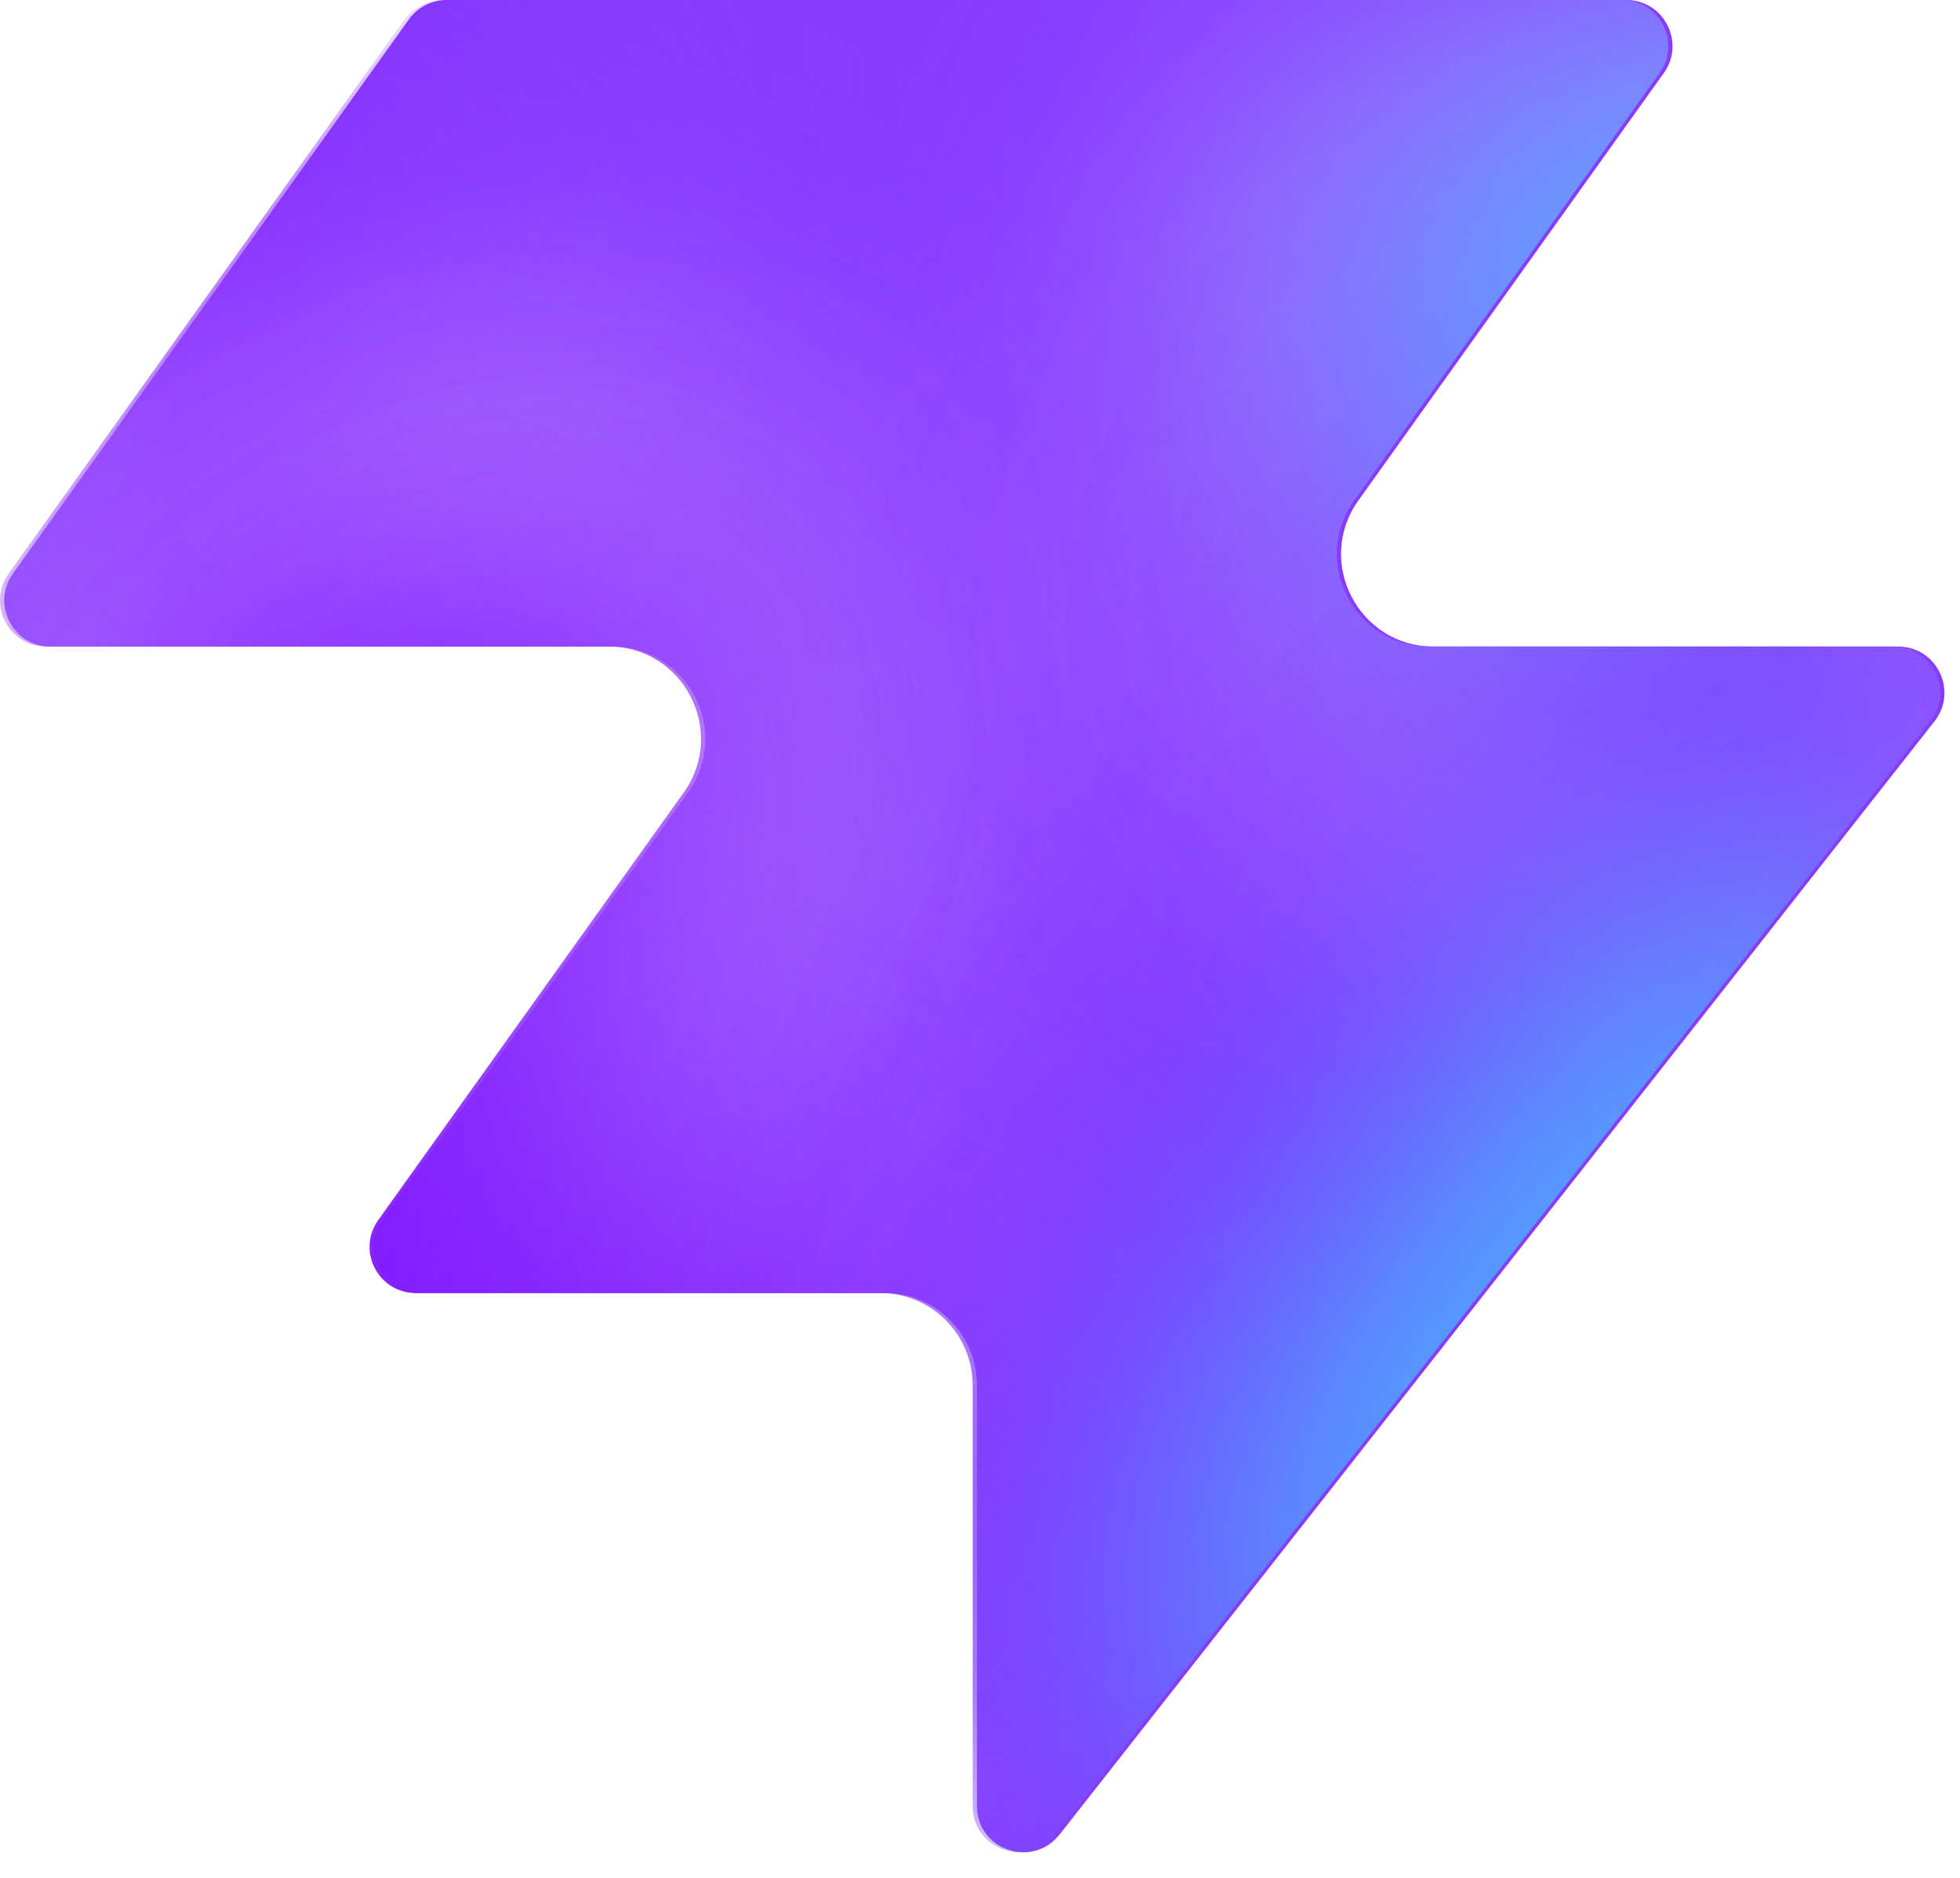
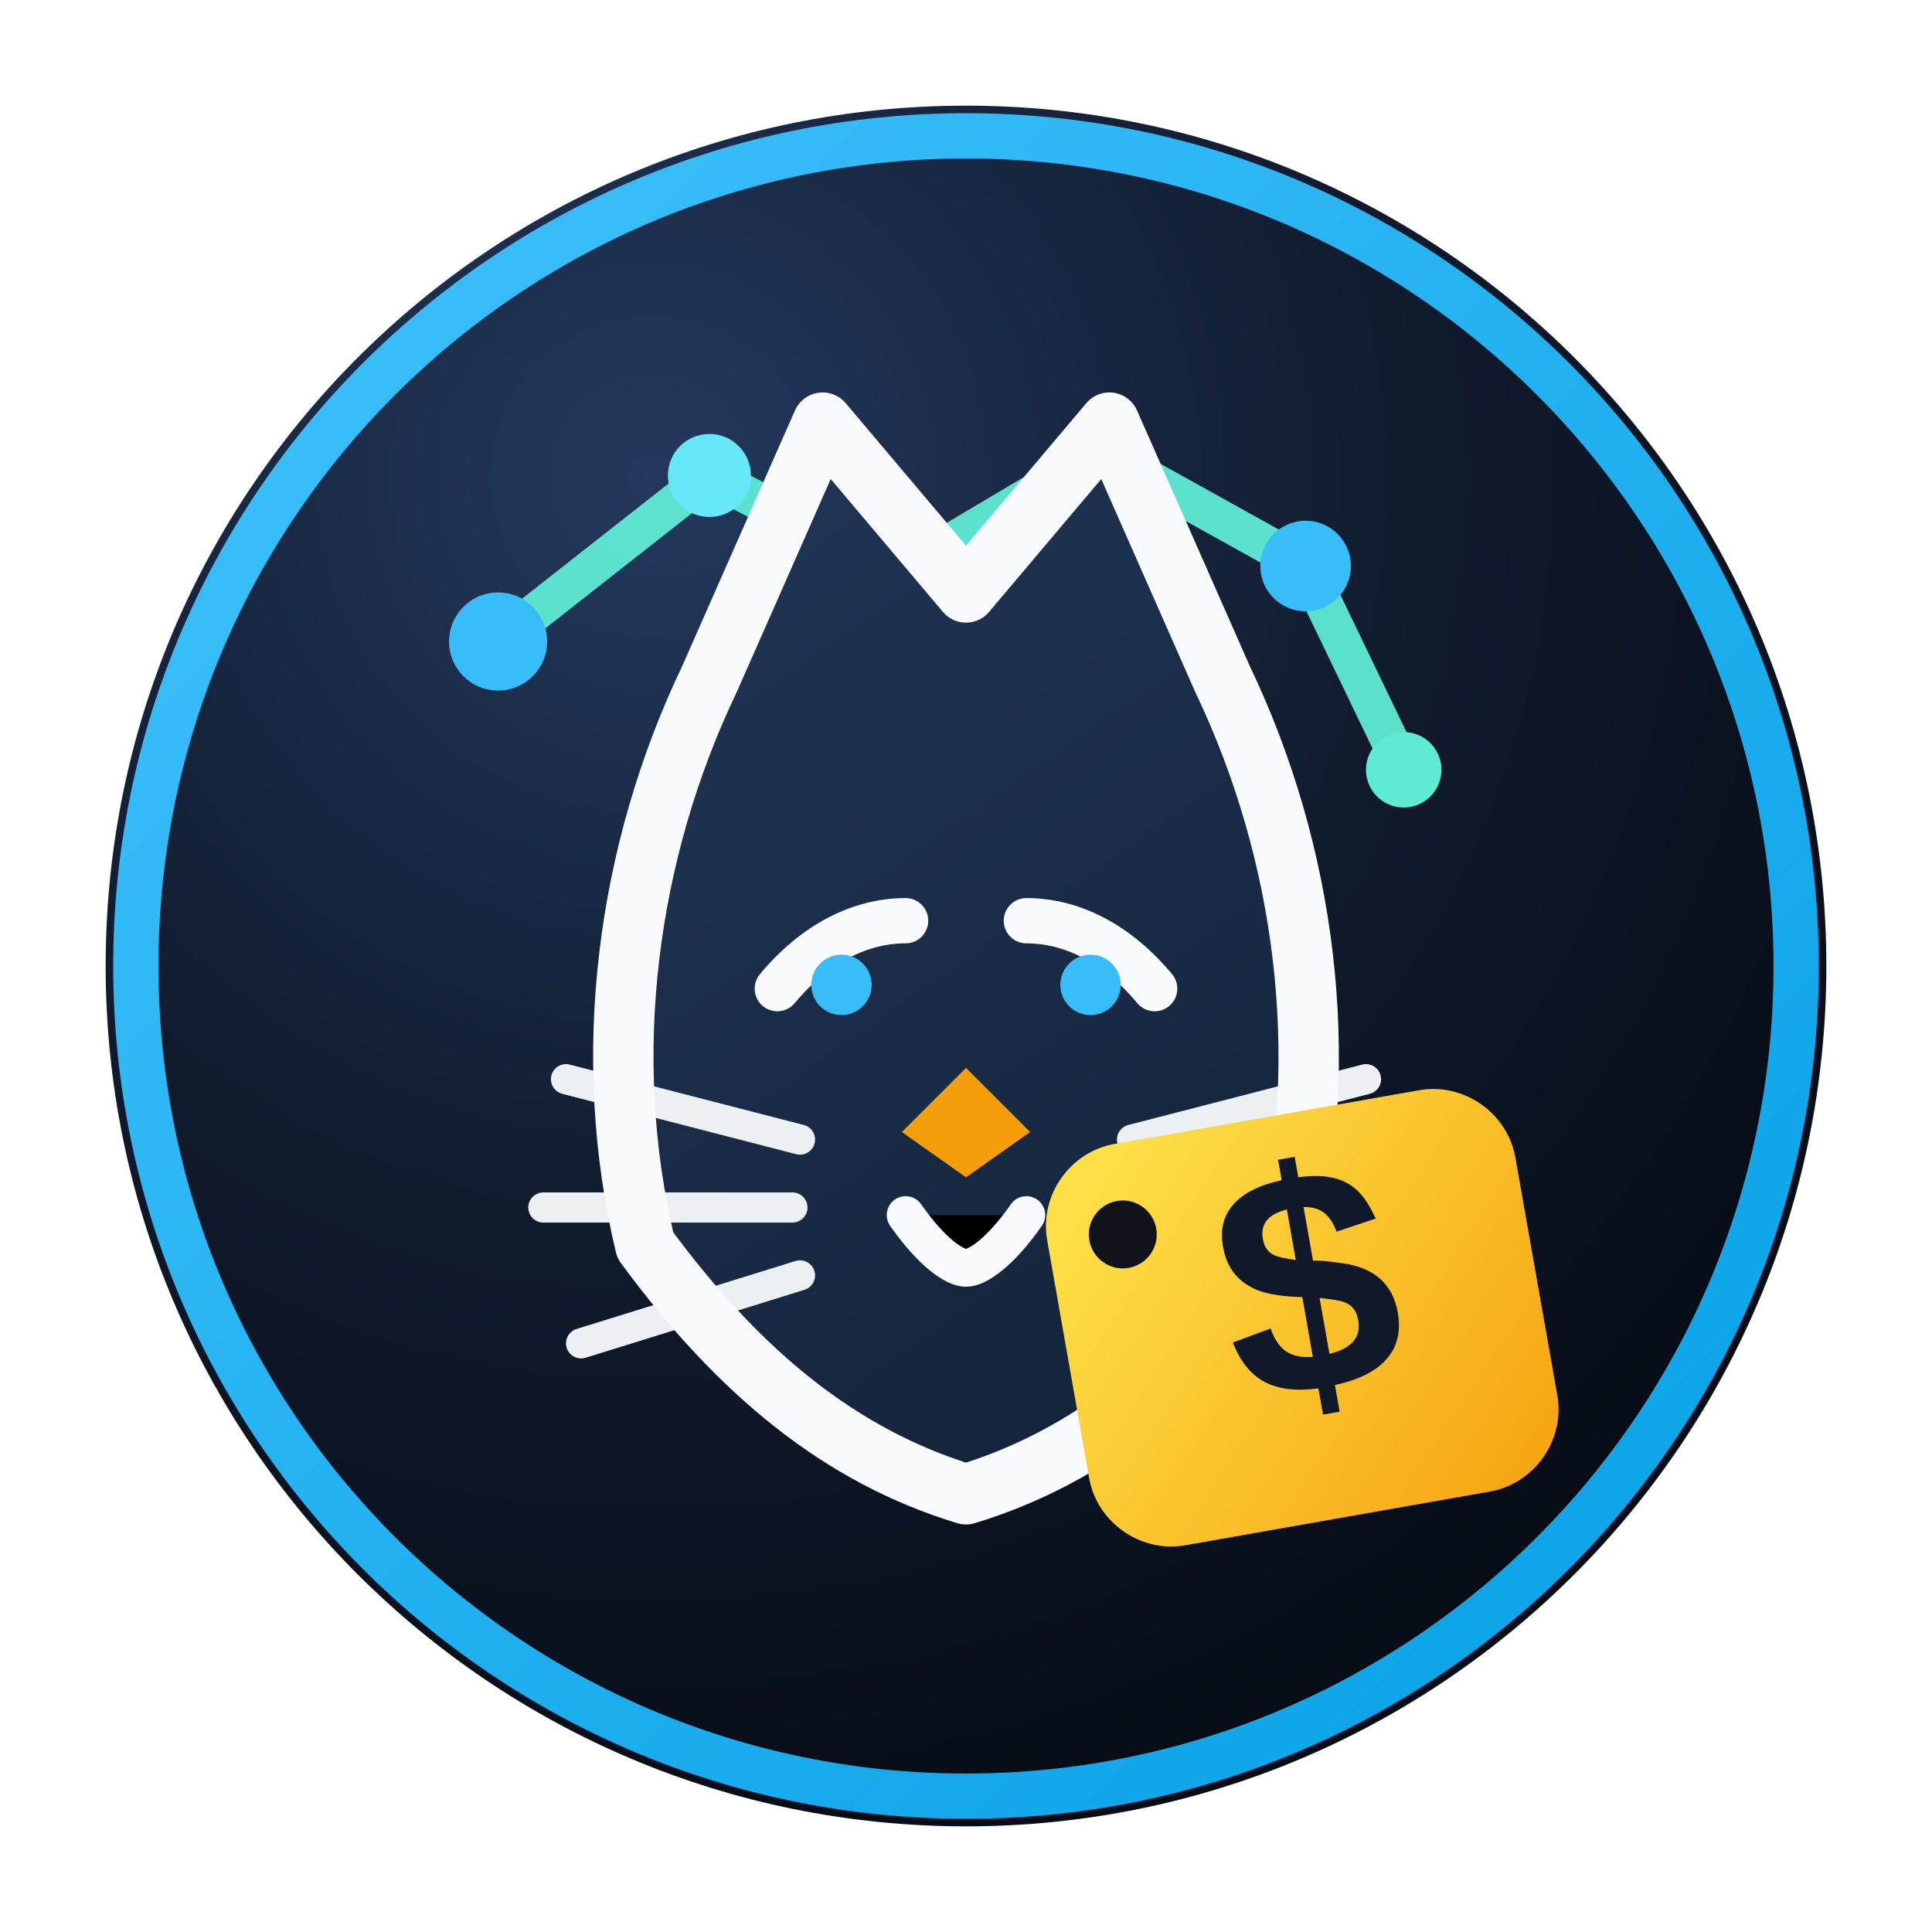
- <svg xmlns="http://www.w3.org/2000/svg" width="48" height="46" fill="none" viewBox="0 0 48 46">
-   <path fill="#863bff" d="M25.946 44.938c-.664.845-2.021.375-2.021-.698V33.937a2.26 2.26 0 0 0-2.262-2.262H10.287c-.92 0-1.456-1.04-.92-1.788l7.48-10.471c1.07-1.497 0-3.578-1.842-3.578H1.237c-.92 0-1.456-1.04-.92-1.788L10.013.474c.214-.297.556-.474.92-.474h28.894c.92 0 1.456 1.04.92 1.788l-7.48 10.471c-1.07 1.498 0 3.579 1.842 3.579h11.377c.943 0 1.473 1.088.89 1.83L25.947 44.94z" style="fill:#863bff;fill:color(display-p3 .525 .23 1);fill-opacity:1" />
-   <mask id="a" width="48" height="46" x="0" y="0" maskUnits="userSpaceOnUse" style="mask-type:alpha">
-     <path fill="#000" d="M25.842 44.938c-.664.844-2.021.375-2.021-.698V33.937a2.26 2.26 0 0 0-2.262-2.262H10.183c-.92 0-1.456-1.04-.92-1.788l7.48-10.471c1.07-1.498 0-3.579-1.842-3.579H1.133c-.92 0-1.456-1.04-.92-1.787L9.91.473c.214-.297.556-.474.92-.474h28.894c.92 0 1.456 1.04.92 1.788l-7.48 10.471c-1.07 1.498 0 3.578 1.842 3.578h11.377c.943 0 1.473 1.088.89 1.832L25.843 44.94z" style="fill:#000;fill-opacity:1" />
-   </mask>
-   <g mask="url(#a)">
-     <g filter="url(#b)">
-       <ellipse cx="5.508" cy="14.704" fill="#ede6ff" rx="5.508" ry="14.704" style="fill:#ede6ff;fill:color(display-p3 .927 .903 1);fill-opacity:1" transform="matrix(.00324 1 1 -.00324 -4.47 31.516)" />
-     </g>
-     <g filter="url(#c)">
-       <ellipse cx="10.399" cy="29.851" fill="#ede6ff" rx="10.399" ry="29.851" style="fill:#ede6ff;fill:color(display-p3 .927 .903 1);fill-opacity:1" transform="matrix(.00324 1 1 -.00324 -39.328 7.883)" />
-     </g>
-     <g filter="url(#d)">
-       <ellipse cx="5.508" cy="30.487" fill="#7e14ff" rx="5.508" ry="30.487" style="fill:#7e14ff;fill:color(display-p3 .492 .077 1);fill-opacity:1" transform="rotate(89.814 -25.913 -14.639)scale(1 -1)" />
-     </g>
-     <g filter="url(#e)">
-       <ellipse cx="5.508" cy="30.599" fill="#7e14ff" rx="5.508" ry="30.599" style="fill:#7e14ff;fill:color(display-p3 .492 .077 1);fill-opacity:1" transform="rotate(89.814 -32.644 -3.334)scale(1 -1)" />
-     </g>
-     <g filter="url(#f)">
-       <ellipse cx="5.508" cy="30.599" fill="#7e14ff" rx="5.508" ry="30.599" style="fill:#7e14ff;fill:color(display-p3 .492 .077 1);fill-opacity:1" transform="matrix(.00324 1 1 -.00324 -34.34 30.47)" />
-     </g>
-     <g filter="url(#g)">
-       <ellipse cx="14.072" cy="22.078" fill="#ede6ff" rx="14.072" ry="22.078" style="fill:#ede6ff;fill:color(display-p3 .927 .903 1);fill-opacity:1" transform="rotate(93.35 24.506 48.493)scale(-1 1)" />
-     </g>
-     <g filter="url(#h)">
-       <ellipse cx="3.47" cy="21.501" fill="#7e14ff" rx="3.47" ry="21.501" style="fill:#7e14ff;fill:color(display-p3 .492 .077 1);fill-opacity:1" transform="rotate(89.009 28.708 47.59)scale(-1 1)" />
-     </g>
-     <g filter="url(#i)">
-       <ellipse cx="3.47" cy="21.501" fill="#7e14ff" rx="3.47" ry="21.501" style="fill:#7e14ff;fill:color(display-p3 .492 .077 1);fill-opacity:1" transform="rotate(89.009 28.708 47.59)scale(-1 1)" />
-     </g>
-     <g filter="url(#j)">
-       <ellipse cx=".387" cy="8.972" fill="#7e14ff" rx="4.407" ry="29.108" style="fill:#7e14ff;fill:color(display-p3 .492 .077 1);fill-opacity:1" transform="rotate(39.51 .387 8.972)" />
-     </g>
-     <g filter="url(#k)">
-       <ellipse cx="47.523" cy="-6.092" fill="#7e14ff" rx="4.407" ry="29.108" style="fill:#7e14ff;fill:color(display-p3 .492 .077 1);fill-opacity:1" transform="rotate(37.892 47.523 -6.092)" />
-     </g>
-     <g filter="url(#l)">
-       <ellipse cx="41.412" cy="6.333" fill="#47bfff" rx="5.971" ry="9.665" style="fill:#47bfff;fill:color(display-p3 .28 .748 1);fill-opacity:1" transform="rotate(37.892 41.412 6.333)" />
-     </g>
-     <g filter="url(#m)">
-       <ellipse cx="-1.879" cy="38.332" fill="#7e14ff" rx="4.407" ry="29.108" style="fill:#7e14ff;fill:color(display-p3 .492 .077 1);fill-opacity:1" transform="rotate(37.892 -1.88 38.332)" />
-     </g>
-     <g filter="url(#n)">
-       <ellipse cx="-1.879" cy="38.332" fill="#7e14ff" rx="4.407" ry="29.108" style="fill:#7e14ff;fill:color(display-p3 .492 .077 1);fill-opacity:1" transform="rotate(37.892 -1.88 38.332)" />
-     </g>
-     <g filter="url(#o)">
-       <ellipse cx="35.651" cy="29.907" fill="#7e14ff" rx="4.407" ry="29.108" style="fill:#7e14ff;fill:color(display-p3 .492 .077 1);fill-opacity:1" transform="rotate(37.892 35.651 29.907)" />
-     </g>
-     <g filter="url(#p)">
-       <ellipse cx="38.418" cy="32.4" fill="#47bfff" rx="5.971" ry="15.297" style="fill:#47bfff;fill:color(display-p3 .28 .748 1);fill-opacity:1" transform="rotate(37.892 38.418 32.4)" />
-     </g>
+ <svg xmlns="http://www.w3.org/2000/svg" viewBox="0 0 512 512" width="512" height="512">
+   <defs>
+     <radialGradient id="bg" cx="32%" cy="22%" r="78%">
+       <stop offset="0%" stop-color="#23395d" />
+       <stop offset="55%" stop-color="#101b2e" />
+       <stop offset="100%" stop-color="#070d17" />
+     </radialGradient>
+     <linearGradient id="ring" x1="96" y1="96" x2="416" y2="416" gradientUnits="userSpaceOnUse">
+       <stop offset="0%" stop-color="#38bdf8" />
+       <stop offset="100%" stop-color="#0ea5e9" />
+     </linearGradient>
+     <linearGradient id="catFill" x1="170" y1="136" x2="336" y2="376" gradientUnits="userSpaceOnUse">
+       <stop offset="0%" stop-color="#203555" />
+       <stop offset="100%" stop-color="#132238" />
+     </linearGradient>
+     <linearGradient id="tagFill" x1="304" y1="294" x2="420" y2="404" gradientUnits="userSpaceOnUse">
+       <stop offset="0%" stop-color="#fde047" />
+       <stop offset="100%" stop-color="#f59e0b" />
+     </linearGradient>
+   </defs>
+   <circle cx="256" cy="256" r="228" fill="url(#bg)" />
+   <circle cx="256" cy="256" r="220" fill="none" stroke="url(#ring)" stroke-width="12" />
+   <g stroke="#5eead4" stroke-width="10" stroke-linecap="round" stroke-linejoin="round" fill="none" opacity="0.95">
+     <path d="M132 170 L188 126 L238 152" />
+     <path d="M238 152 L292 120 L346 150" />
+     <path d="M346 150 L372 204" />
  </g>
-   <defs>
-     <filter id="b" width="60.045" height="41.654" x="-19.77" y="16.149" color-interpolation-filters="sRGB" filterUnits="userSpaceOnUse">
-       <feFlood flood-opacity="0" result="BackgroundImageFix" />
-       <feBlend in="SourceGraphic" in2="BackgroundImageFix" result="shape" />
-       <feGaussianBlur result="effect1_foregroundBlur_2002_17158" stdDeviation="7.659" />
-     </filter>
-     <filter id="c" width="90.34" height="51.437" x="-54.613" y="-7.533" color-interpolation-filters="sRGB" filterUnits="userSpaceOnUse">
-       <feFlood flood-opacity="0" result="BackgroundImageFix" />
-       <feBlend in="SourceGraphic" in2="BackgroundImageFix" result="shape" />
-       <feGaussianBlur result="effect1_foregroundBlur_2002_17158" stdDeviation="7.659" />
-     </filter>
-     <filter id="d" width="79.355" height="29.4" x="-49.64" y="2.03" color-interpolation-filters="sRGB" filterUnits="userSpaceOnUse">
-       <feFlood flood-opacity="0" result="BackgroundImageFix" />
-       <feBlend in="SourceGraphic" in2="BackgroundImageFix" result="shape" />
-       <feGaussianBlur result="effect1_foregroundBlur_2002_17158" stdDeviation="4.596" />
-     </filter>
-     <filter id="e" width="79.579" height="29.4" x="-45.045" y="20.029" color-interpolation-filters="sRGB" filterUnits="userSpaceOnUse">
-       <feFlood flood-opacity="0" result="BackgroundImageFix" />
-       <feBlend in="SourceGraphic" in2="BackgroundImageFix" result="shape" />
-       <feGaussianBlur result="effect1_foregroundBlur_2002_17158" stdDeviation="4.596" />
-     </filter>
-     <filter id="f" width="79.579" height="29.4" x="-43.513" y="21.178" color-interpolation-filters="sRGB" filterUnits="userSpaceOnUse">
-       <feFlood flood-opacity="0" result="BackgroundImageFix" />
-       <feBlend in="SourceGraphic" in2="BackgroundImageFix" result="shape" />
-       <feGaussianBlur result="effect1_foregroundBlur_2002_17158" stdDeviation="4.596" />
-     </filter>
-     <filter id="g" width="74.749" height="58.852" x="15.756" y="-17.901" color-interpolation-filters="sRGB" filterUnits="userSpaceOnUse">
-       <feFlood flood-opacity="0" result="BackgroundImageFix" />
-       <feBlend in="SourceGraphic" in2="BackgroundImageFix" result="shape" />
-       <feGaussianBlur result="effect1_foregroundBlur_2002_17158" stdDeviation="7.659" />
-     </filter>
-     <filter id="h" width="61.377" height="25.362" x="23.548" y="2.284" color-interpolation-filters="sRGB" filterUnits="userSpaceOnUse">
-       <feFlood flood-opacity="0" result="BackgroundImageFix" />
-       <feBlend in="SourceGraphic" in2="BackgroundImageFix" result="shape" />
-       <feGaussianBlur result="effect1_foregroundBlur_2002_17158" stdDeviation="4.596" />
-     </filter>
-     <filter id="i" width="61.377" height="25.362" x="23.548" y="2.284" color-interpolation-filters="sRGB" filterUnits="userSpaceOnUse">
-       <feFlood flood-opacity="0" result="BackgroundImageFix" />
-       <feBlend in="SourceGraphic" in2="BackgroundImageFix" result="shape" />
-       <feGaussianBlur result="effect1_foregroundBlur_2002_17158" stdDeviation="4.596" />
-     </filter>
-     <filter id="j" width="56.045" height="63.649" x="-27.636" y="-22.853" color-interpolation-filters="sRGB" filterUnits="userSpaceOnUse">
-       <feFlood flood-opacity="0" result="BackgroundImageFix" />
-       <feBlend in="SourceGraphic" in2="BackgroundImageFix" result="shape" />
-       <feGaussianBlur result="effect1_foregroundBlur_2002_17158" stdDeviation="4.596" />
-     </filter>
-     <filter id="k" width="54.814" height="64.646" x="20.116" y="-38.415" color-interpolation-filters="sRGB" filterUnits="userSpaceOnUse">
-       <feFlood flood-opacity="0" result="BackgroundImageFix" />
-       <feBlend in="SourceGraphic" in2="BackgroundImageFix" result="shape" />
-       <feGaussianBlur result="effect1_foregroundBlur_2002_17158" stdDeviation="4.596" />
-     </filter>
-     <filter id="l" width="33.541" height="35.313" x="24.641" y="-11.323" color-interpolation-filters="sRGB" filterUnits="userSpaceOnUse">
-       <feFlood flood-opacity="0" result="BackgroundImageFix" />
-       <feBlend in="SourceGraphic" in2="BackgroundImageFix" result="shape" />
-       <feGaussianBlur result="effect1_foregroundBlur_2002_17158" stdDeviation="4.596" />
-     </filter>
-     <filter id="m" width="54.814" height="64.646" x="-29.286" y="6.009" color-interpolation-filters="sRGB" filterUnits="userSpaceOnUse">
-       <feFlood flood-opacity="0" result="BackgroundImageFix" />
-       <feBlend in="SourceGraphic" in2="BackgroundImageFix" result="shape" />
-       <feGaussianBlur result="effect1_foregroundBlur_2002_17158" stdDeviation="4.596" />
-     </filter>
-     <filter id="n" width="54.814" height="64.646" x="-29.286" y="6.009" color-interpolation-filters="sRGB" filterUnits="userSpaceOnUse">
-       <feFlood flood-opacity="0" result="BackgroundImageFix" />
-       <feBlend in="SourceGraphic" in2="BackgroundImageFix" result="shape" />
-       <feGaussianBlur result="effect1_foregroundBlur_2002_17158" stdDeviation="4.596" />
-     </filter>
-     <filter id="o" width="54.814" height="64.646" x="8.244" y="-2.416" color-interpolation-filters="sRGB" filterUnits="userSpaceOnUse">
-       <feFlood flood-opacity="0" result="BackgroundImageFix" />
-       <feBlend in="SourceGraphic" in2="BackgroundImageFix" result="shape" />
-       <feGaussianBlur result="effect1_foregroundBlur_2002_17158" stdDeviation="4.596" />
-     </filter>
-     <filter id="p" width="39.409" height="43.623" x="18.713" y="10.588" color-interpolation-filters="sRGB" filterUnits="userSpaceOnUse">
-       <feFlood flood-opacity="0" result="BackgroundImageFix" />
-       <feBlend in="SourceGraphic" in2="BackgroundImageFix" result="shape" />
-       <feGaussianBlur result="effect1_foregroundBlur_2002_17158" stdDeviation="4.596" />
-     </filter>
-   </defs>
+   <g>
+     <circle cx="132" cy="170" r="13" fill="#38bdf8" />
+     <circle cx="188" cy="126" r="11" fill="#67e8f9" />
+     <circle cx="238" cy="152" r="12" fill="#5eead4" />
+     <circle cx="292" cy="120" r="11" fill="#93c5fd" />
+     <circle cx="346" cy="150" r="12" fill="#38bdf8" />
+     <circle cx="372" cy="204" r="10" fill="#5eead4" />
+   </g>
+   <path d="M171 330        C159 280 166 226 188 180        L218 112        L256 157        L294 112        L324 180        C346 226 353 280 341 330        C316 364 289 386 256 396        C223 386 196 364 171 330Z" fill="url(#catFill)" stroke="#f8fafc" stroke-width="16" stroke-linejoin="round" />
+   <path d="M206 262 C216 250 228 244 240 244" stroke="#f8fafc" stroke-width="12" stroke-linecap="round" />
+   <path d="M272 244 C284 244 296 250 306 262" stroke="#f8fafc" stroke-width="12" stroke-linecap="round" />
+   <circle cx="223" cy="261" r="8" fill="#38bdf8" />
+   <circle cx="289" cy="261" r="8" fill="#38bdf8" />
+   <path d="M256 283 L239 300 L256 312 L273 300 Z" fill="#f59e0b" />
+   <path d="M240 322 C247 332 253 336 256 336 C259 336 265 332 272 322" stroke="#f8fafc" stroke-width="10" stroke-linecap="round" />
+   <g stroke="#f8fafc" stroke-width="8" stroke-linecap="round" opacity="0.95">
+     <path d="M212 302 L150 286" />
+     <path d="M210 320 L144 320" />
+     <path d="M212 338 L154 356" />
+     <path d="M300 302 L362 286" />
+     <path d="M302 320 L368 320" />
+     <path d="M300 338 L358 356" />
+   </g>
+   <g transform="rotate(-10 352 348)">
+     <path d="M304 294 H386          C398 294 408 304 408 316          V380          C408 392 398 402 386 402          H304          C292 402 282 392 282 380          V316          C282 304 292 294 304 294Z" fill="url(#tagFill)" />
+     <circle cx="302" cy="318" r="9" fill="#10131a" />
+     <text x="348" y="368" font-family="Segoe UI, Arial, sans-serif" font-size="84" font-weight="900" text-anchor="middle" fill="#111827">$</text>
+   </g>
</svg>
